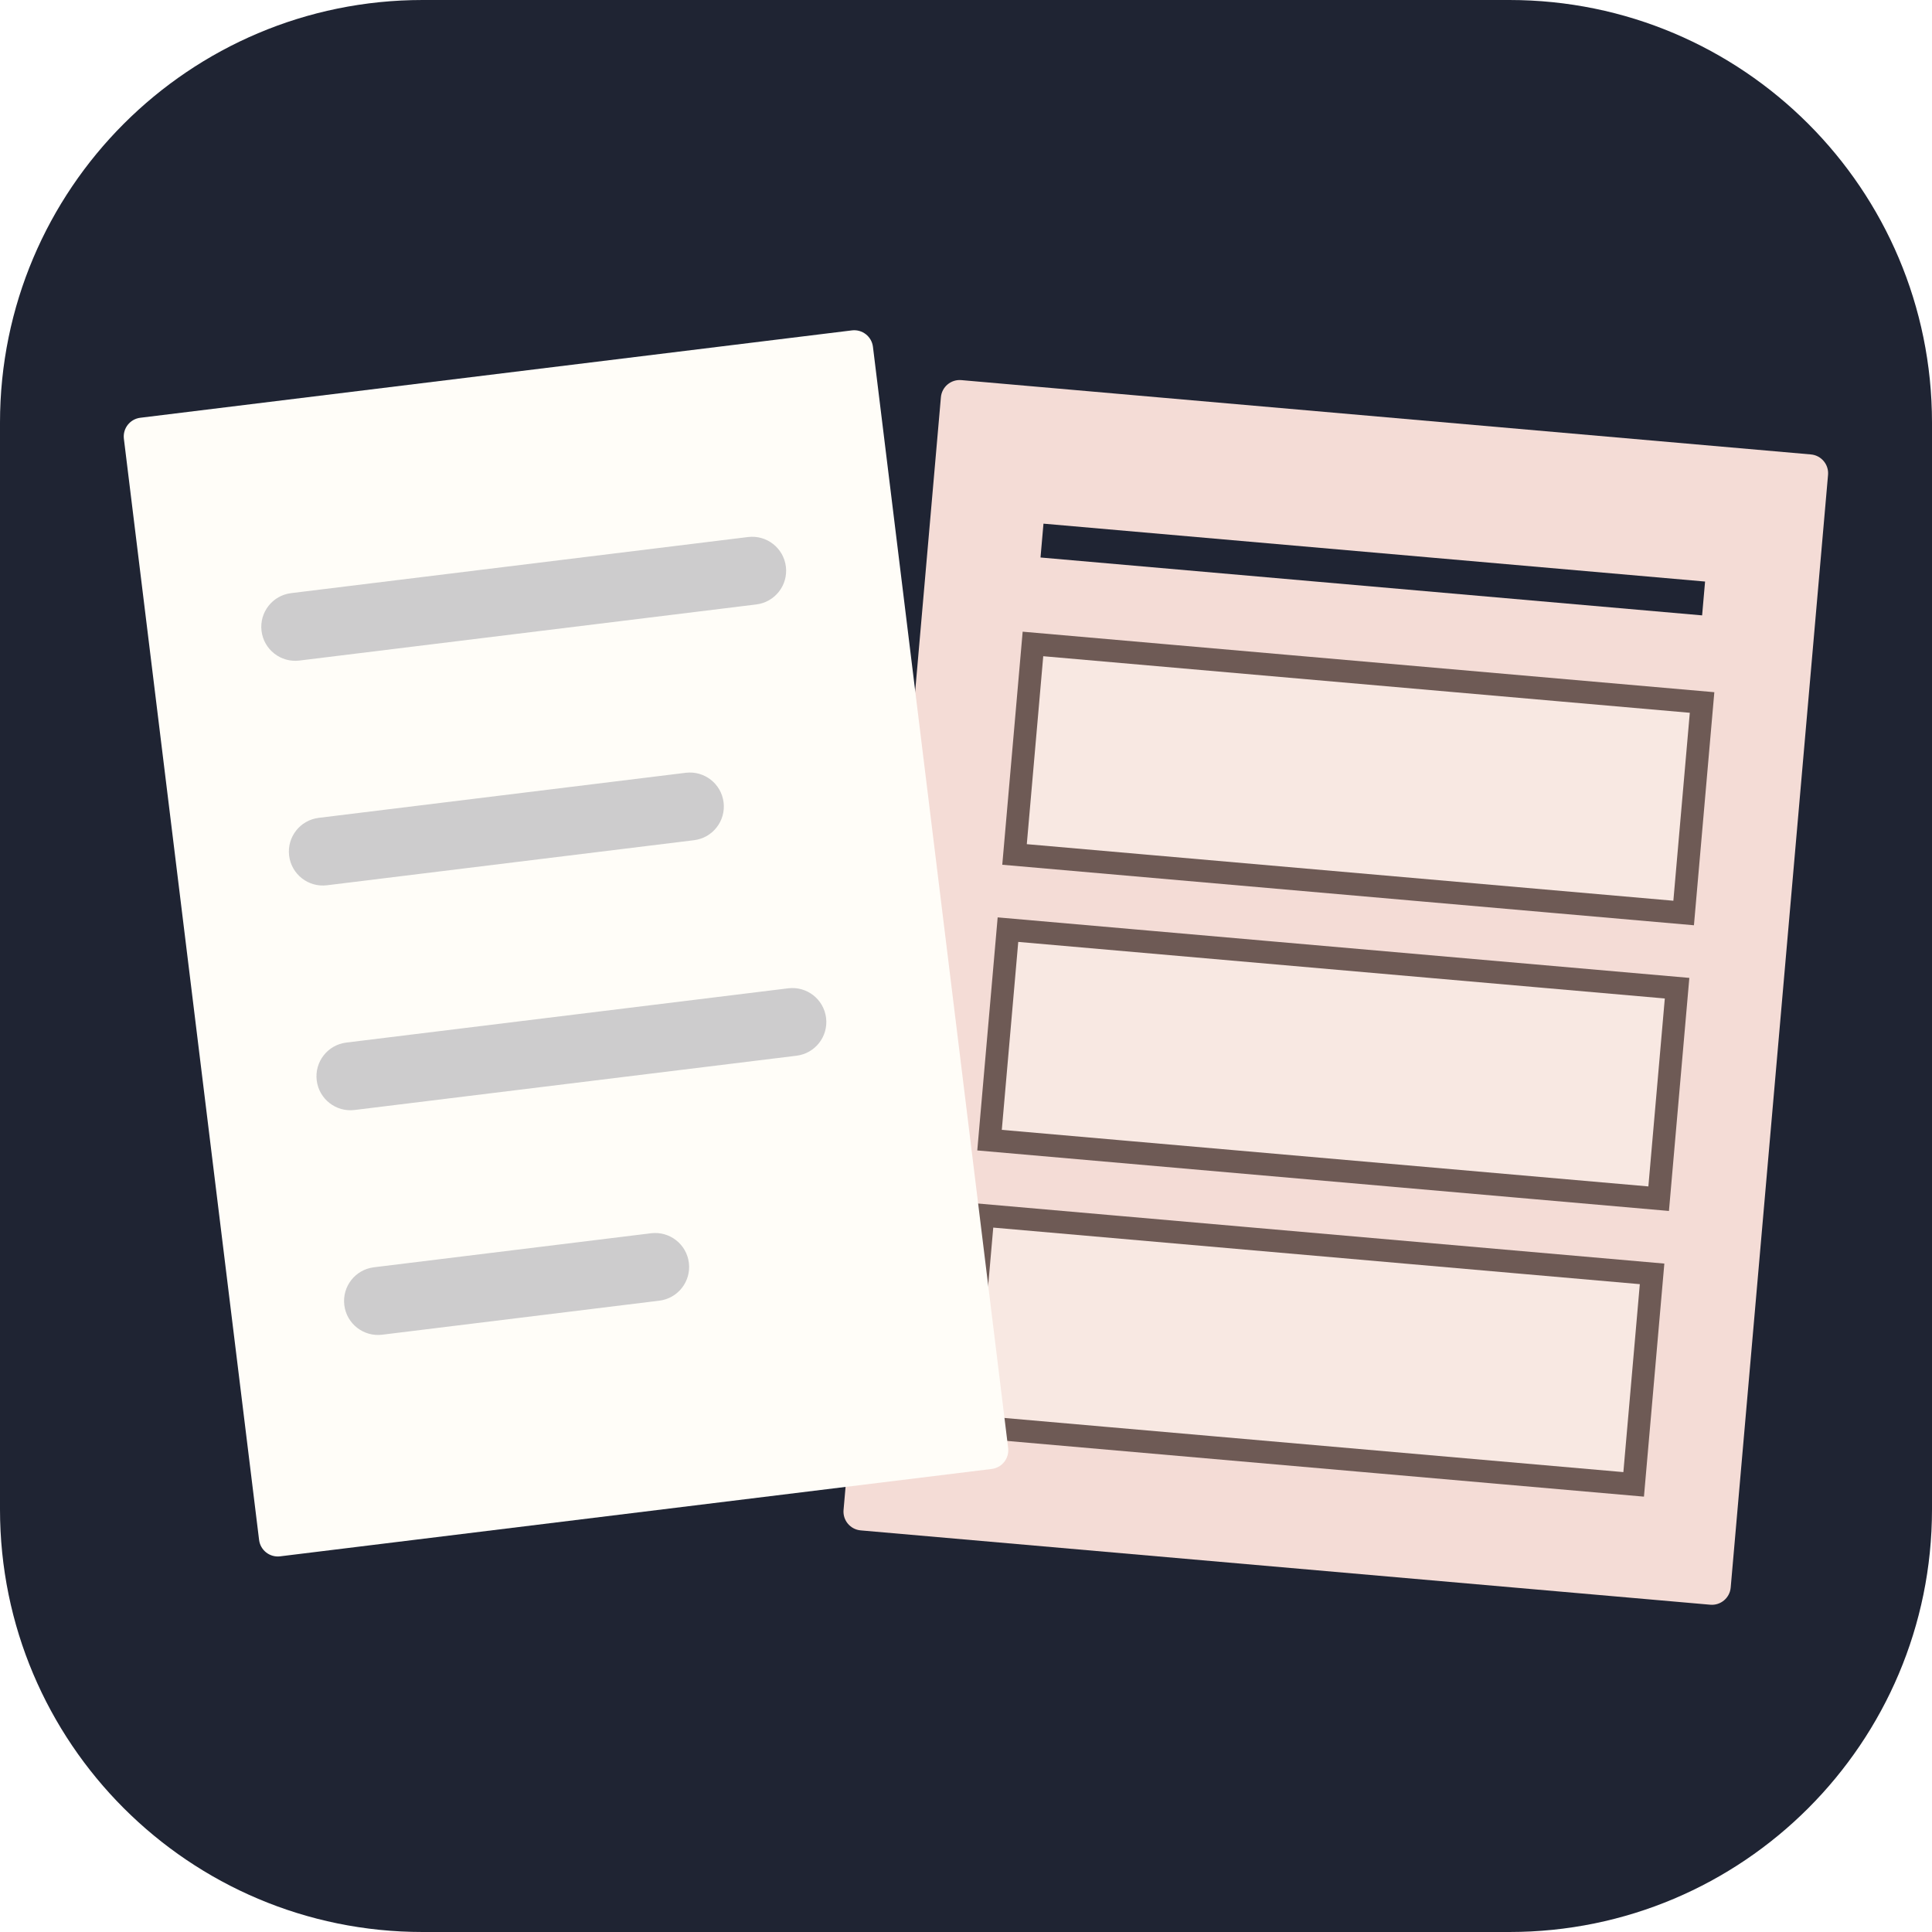
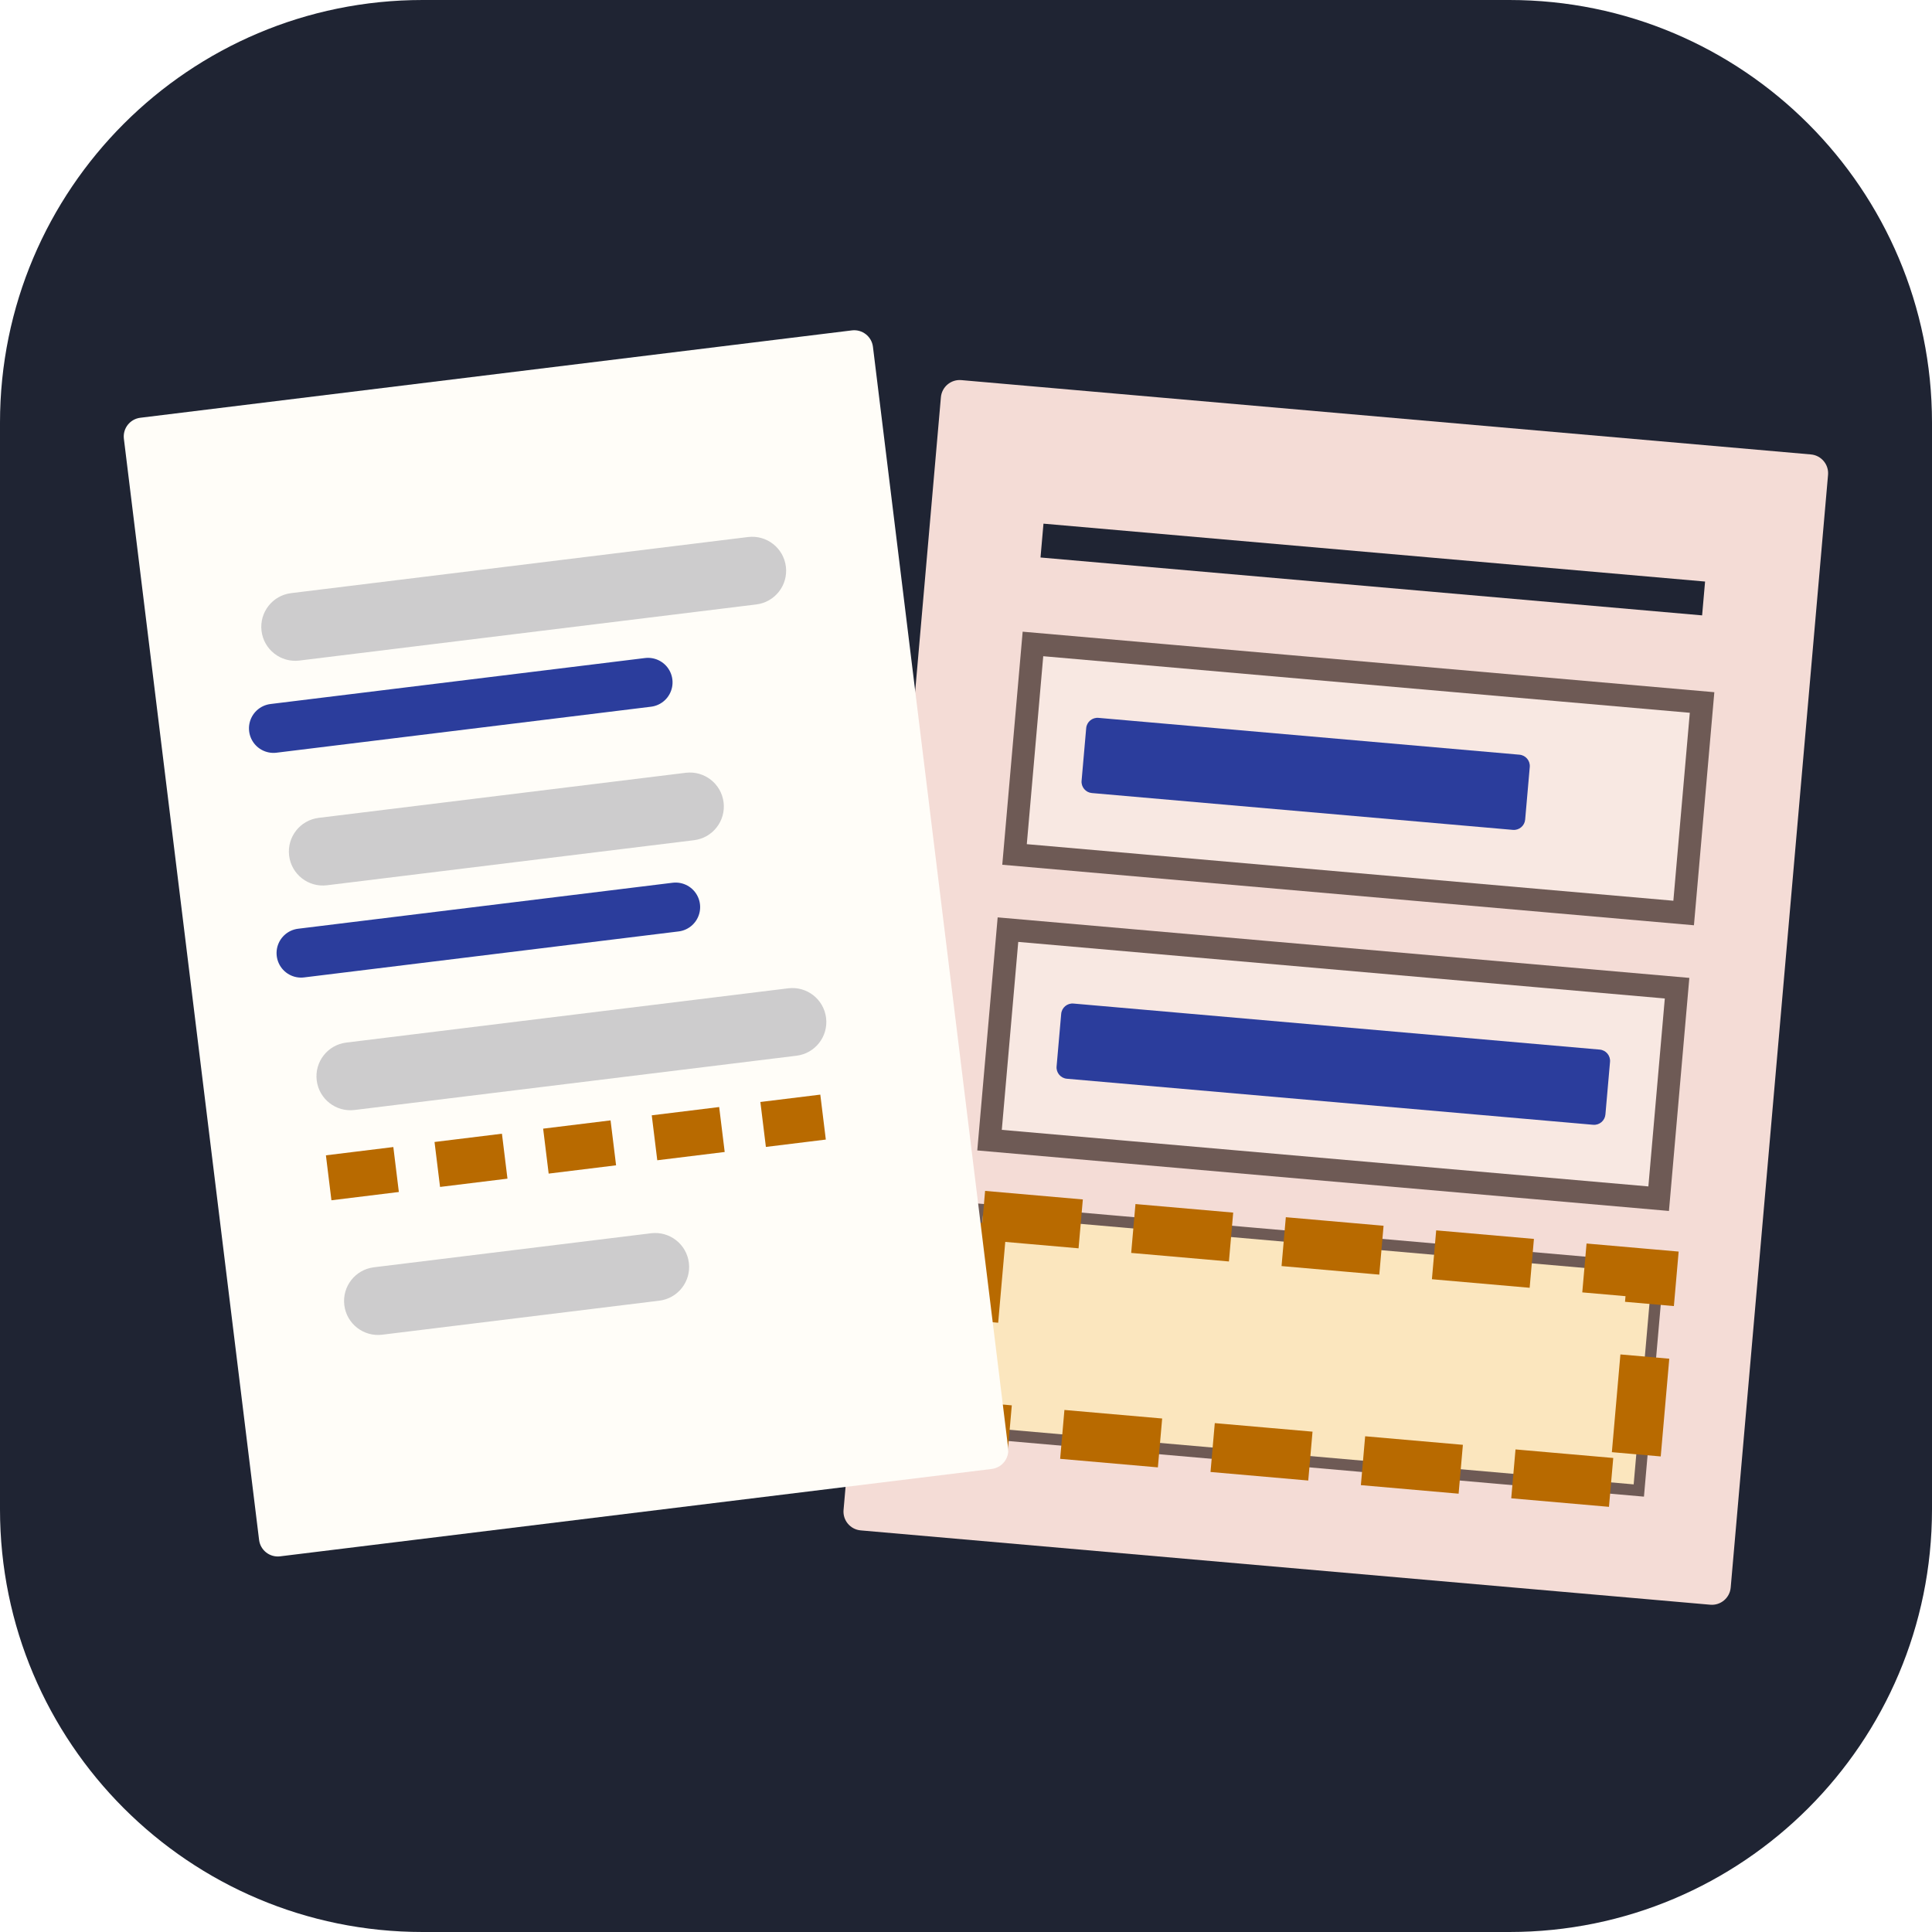
<svg xmlns="http://www.w3.org/2000/svg" viewBox="0 0 512 512" width="512" height="512" role="img" aria-label="Pastewise — fills the form from your paste, on your laptop. Boxes press through in carbon blue; one phone number stays amber. Text from your paste sent to the cloud: 0 bytes found.">
  <style>
@media (prefers-reduced-motion: reduce) { * { animation: none !important; } }
</style>
  <defs>
    <filter id="m-glow" x="-30%" y="-80%" width="160%" height="260%">
      <feGaussianBlur stdDeviation="9" />
    </filter>
  </defs>
  <rect width="512" height="512" rx="112" fill="#1F2433" />
  <g transform="rotate(5 354 263)">
    <rect x="236" y="110" width="236" height="306" rx="5" fill="#F4DCD6" />
    <rect x="266" y="146" width="176" height="9" fill="#1F2433" />
    <rect x="266" y="178" width="178" height="56" fill="#F8E8E2" stroke="#6E5A55" stroke-width="6" />
    <rect x="266" y="254" width="178" height="56" fill="#F8E8E2" stroke="#6E5A55" stroke-width="6" />
    <rect x="266" y="330" width="178" height="56" fill="#F8E8E2" stroke="#6E5A55" stroke-width="6" />
-     <rect x="282" y="196" width="118" height="20" rx="3" fill="#2B3D9C" opacity="0" data-story="beat-3">
-       <animate attributeName="opacity" values="0;0;0.35;1;1;0" keyTimes="0;0.3;0.3;0.33;0.96;1" dur="6s" repeatCount="indefinite" />
+     <rect x="282" y="196" width="118" height="20" rx="3" fill="#2B3D9C" data-story="beat-3">
+       <animate attributeName="opacity" values="1;1;0;0;0.35;1;1" keyTimes="0;0.1;0.16;0.39;0.39;0.42;1" dur="6s" repeatCount="indefinite" />
    </rect>
-     <rect x="282" y="272" width="146" height="20" rx="3" fill="#2B3D9C" opacity="0" data-story="beat-3">
-       <animate attributeName="opacity" values="0;0;0.35;1;1;0" keyTimes="0;0.39;0.39;0.42;0.96;1" dur="6s" repeatCount="indefinite" />
+     <rect x="282" y="272" width="146" height="20" rx="3" fill="#2B3D9C" data-story="beat-3">
+       <animate attributeName="opacity" values="1;1;0;0;0.35;1;1" keyTimes="0;0.1;0.16;0.49;0.49;0.52;1" dur="6s" repeatCount="indefinite" />
    </rect>
-     <g opacity="0" data-story="beat-3">
-       <animate attributeName="opacity" values="0;0;1;1;0" keyTimes="0;0.46;0.48;0.96;1" dur="6s" repeatCount="indefinite" />
-       <rect x="266" y="330" width="178" height="56" fill="#FBE6BE" stroke="#B86A00" stroke-width="11" stroke-dasharray="24 13" />
+     <g data-story="beat-3">
+       <animate attributeName="opacity" values="1;1;0;0;1;1" keyTimes="0;0.1;0.16;0.56;0.58;1" dur="6s" repeatCount="indefinite" />
+       <rect x="266" y="330" width="178" height="56" fill="#FBE6BE" stroke="#B86A00" stroke-width="13" stroke-dasharray="26 14" />
    </g>
  </g>
  <g transform="rotate(-7 150 250)">
    <rect x="50" y="98" width="200" height="304" rx="5" fill="#FFFDF8" />
    <rect x="80" y="149" width="140" height="18" rx="9" fill="#1F2433" fill-opacity="0.22" />
    <rect x="80" y="209" width="116" height="18" rx="9" fill="#1F2433" fill-opacity="0.22" />
    <rect x="80" y="269" width="136" height="18" rx="9" fill="#1F2433" fill-opacity="0.22" />
    <rect x="80" y="329" width="92" height="18" rx="9" fill="#1F2433" fill-opacity="0.22" />
    <rect id="m-scan" x="50" y="98" width="200" height="44" fill="#2B3D9C" fill-opacity="0.16" opacity="0" data-story="beat-2">
-       <animate attributeName="y" values="98;98;358;358" keyTimes="0;0.1;0.24;1" dur="6s" repeatCount="indefinite" />
-       <animate attributeName="opacity" values="0;0;1;1;0;0" keyTimes="0;0.1;0.12;0.22;0.24;1" dur="6s" repeatCount="indefinite" />
+       <animate attributeName="y" values="98;98;358;358" keyTimes="0;0.17;0.31;1" dur="6s" repeatCount="indefinite" />
+       <animate attributeName="opacity" values="0;0;1;1;0;0" keyTimes="0;0.17;0.19;0.29;0.32;1" dur="6s" repeatCount="indefinite" />
    </rect>
-     <path d="M80 184H220" stroke="#2B3D9C" stroke-width="13" stroke-linecap="round" pathLength="100" stroke-dasharray="100" stroke-dashoffset="100" opacity="0" data-story="beat-3">
-       <animate attributeName="opacity" values="0;0;1;1;0" keyTimes="0;0.27;0.28;0.96;1" dur="6s" repeatCount="indefinite" />
-       <animate attributeName="stroke-dashoffset" values="100;100;0;0" keyTimes="0;0.27;0.32;1" dur="6s" repeatCount="indefinite" />
+     <path d="M80 184H220" stroke="#2B3D9C" stroke-width="13" stroke-linecap="round" pathLength="100" stroke-dasharray="100" stroke-dashoffset="0" data-story="beat-3">
+       <animate attributeName="opacity" values="1;1;0;0;1;1" keyTimes="0;0.1;0.16;0.36;0.37;1" dur="6s" repeatCount="indefinite" />
+       <animate attributeName="stroke-dashoffset" values="0;0;100;100;0;0" keyTimes="0;0.1;0.16;0.36;0.41;1" dur="6s" repeatCount="indefinite" />
    </path>
-     <path d="M80 244H192" stroke="#2B3D9C" stroke-width="13" stroke-linecap="round" pathLength="100" stroke-dasharray="100" stroke-dashoffset="100" opacity="0" data-story="beat-3">
-       <animate attributeName="opacity" values="0;0;1;1;0" keyTimes="0;0.36;0.37;0.96;1" dur="6s" repeatCount="indefinite" />
-       <animate attributeName="stroke-dashoffset" values="100;100;0;0" keyTimes="0;0.36;0.41;1" dur="6s" repeatCount="indefinite" />
+     <path d="M80 244H192" stroke="#2B3D9C" stroke-width="13" stroke-linecap="round" pathLength="100" stroke-dasharray="100" stroke-dashoffset="0" data-story="beat-3">
+       <animate attributeName="opacity" values="1;1;0;0;1;1" keyTimes="0;0.1;0.16;0.46;0.47;1" dur="6s" repeatCount="indefinite" />
+       <animate attributeName="stroke-dashoffset" values="0;0;100;100;0;0" keyTimes="0;0.1;0.16;0.46;0.51;1" dur="6s" repeatCount="indefinite" />
    </path>
-     <path d="M80 304H212" stroke="#B86A00" stroke-width="12" stroke-linecap="butt" stroke-dasharray="18 11" opacity="0" data-story="beat-3">
-       <animate attributeName="opacity" values="0;0;1;1;0" keyTimes="0;0.46;0.47;0.96;1" dur="6s" repeatCount="indefinite" />
+     <path d="M80 304H212" stroke="#B86A00" stroke-width="12" stroke-linecap="butt" stroke-dasharray="18 11" data-story="beat-3">
+       <animate attributeName="opacity" values="1;1;0;0;1;1" keyTimes="0;0.1;0.16;0.56;0.57;1" dur="6s" repeatCount="indefinite" />
    </path>
  </g>
  <g filter="url(#m-glow)" opacity="0" data-story="beat-4">
-     <animate attributeName="opacity" values="0;0;0.75;0.2;0.6;0;0" keyTimes="0;0.56;0.64;0.72;0.8;0.9;1" dur="6s" repeatCount="indefinite" />
+     <animate attributeName="opacity" values="0;0;0.75;0.2;0.6;0;0" keyTimes="0;0.64;0.7;0.76;0.82;0.9;1" dur="6s" repeatCount="indefinite" />
    <g transform="rotate(5 354 263)">
      <rect x="282" y="196" width="118" height="20" fill="#2B3D9C" />
      <rect x="282" y="272" width="146" height="20" fill="#2B3D9C" />
    </g>
  </g>
</svg>
